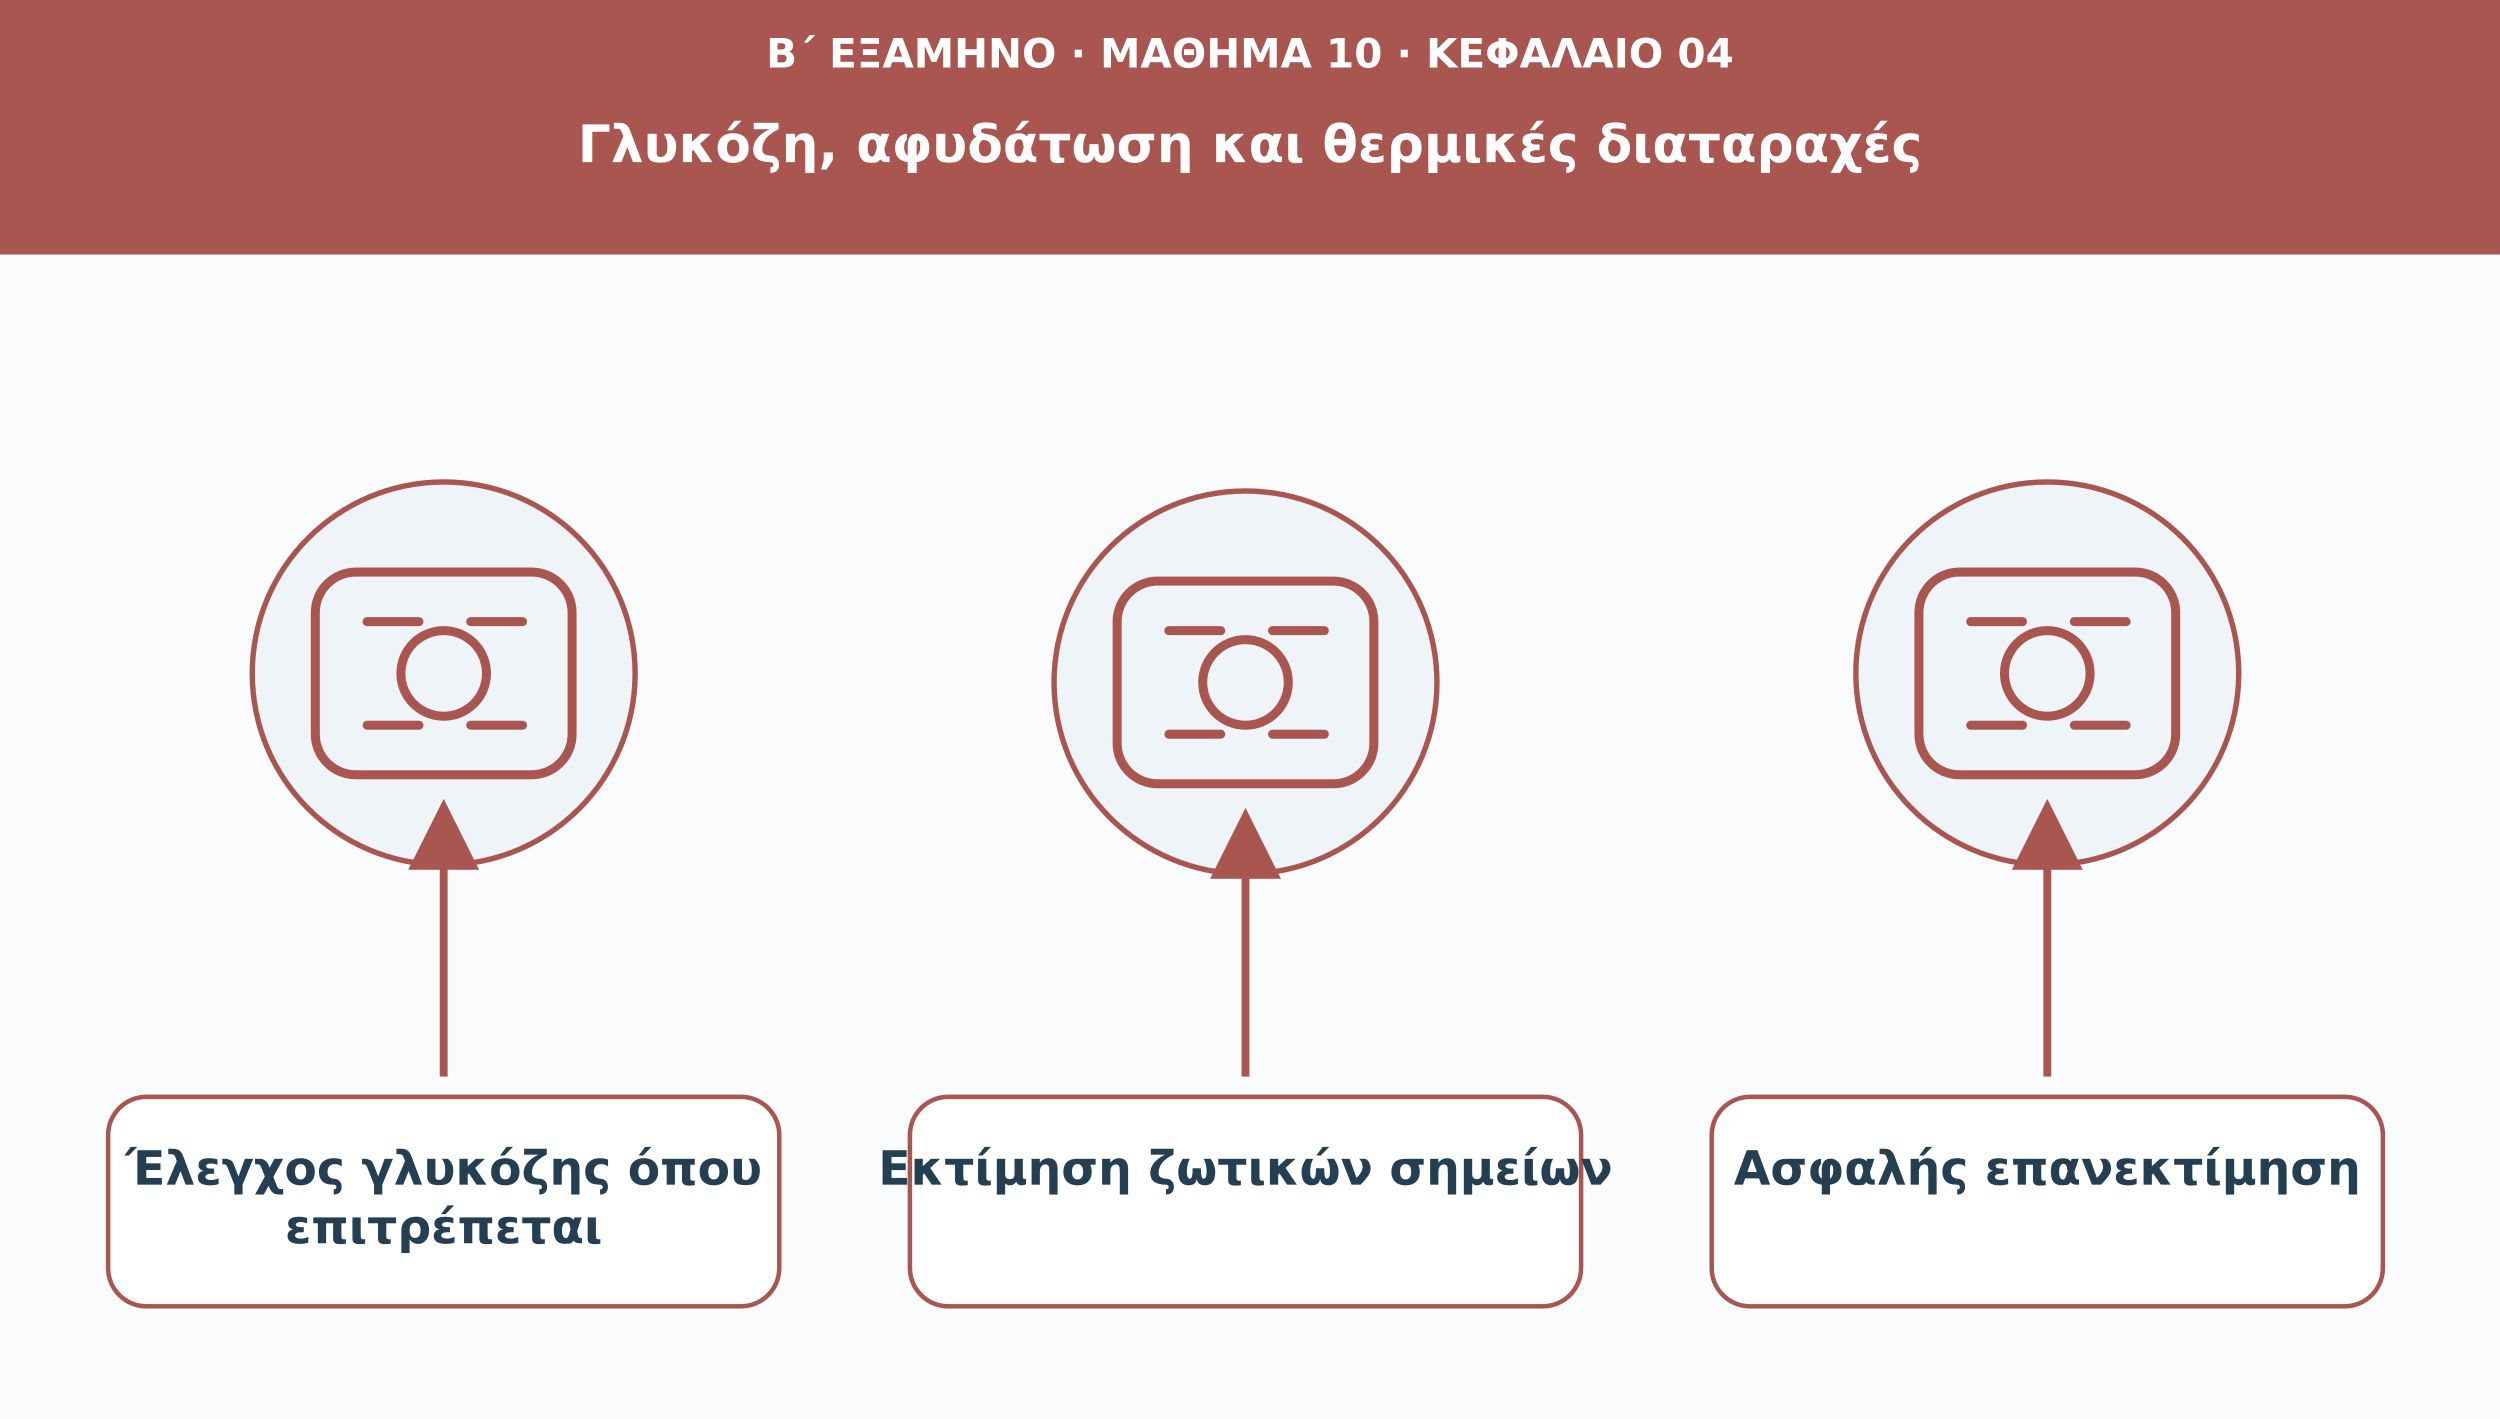
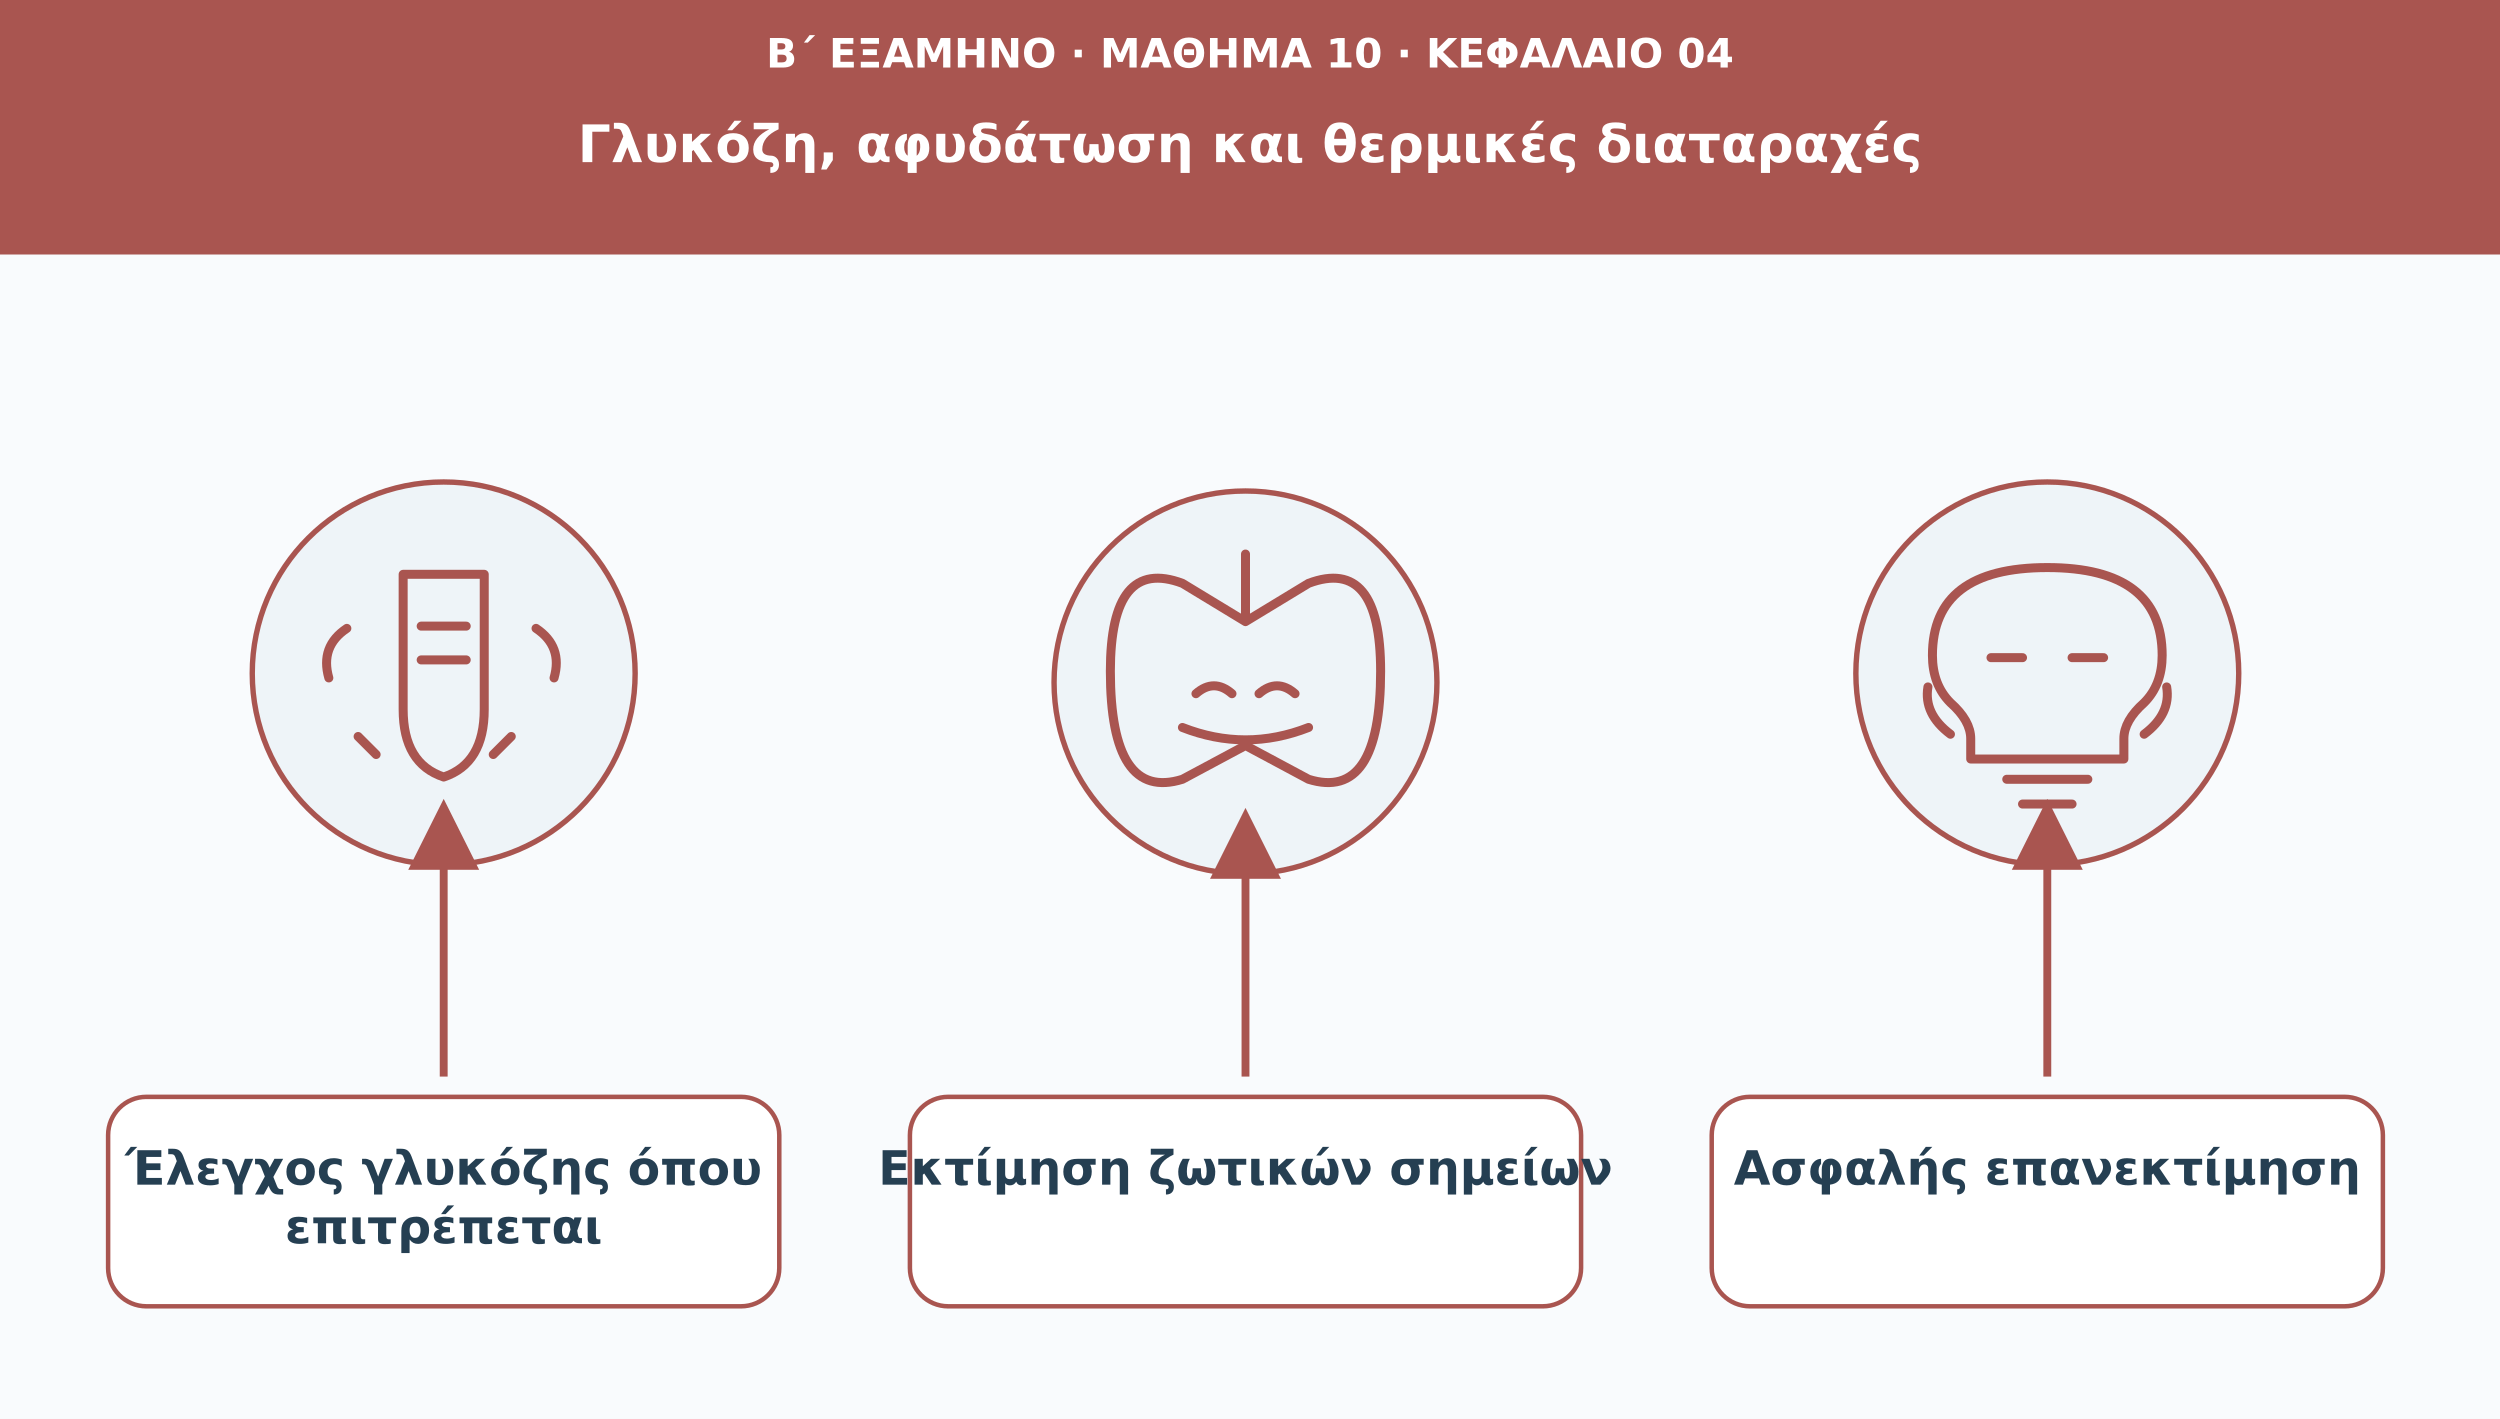
<svg xmlns="http://www.w3.org/2000/svg" viewBox="0 0 1110 630" role="img" aria-labelledby="t d">
  <defs>
    <marker id="arr" viewBox="0 0 10 10" markerWidth="9" markerHeight="9" refX="8" refY="5" orient="auto">
      <path d="M0 0L10 5L0 10Z" fill="#a95550" />
    </marker>
  </defs>
  <rect width="1110" height="630" fill="#f9fbfd" />
  <rect width="1110" height="113" fill="#a95550" />
  <text x="555" y="30" font-family="DejaVu Sans,Arial,sans-serif" font-size="18" fill="#ffffff" font-weight="690" text-anchor="middle">Β΄ ΕΞΑΜΗΝΟ · ΜΑΘΗΜΑ 10 · ΚΕΦΑΛΑΙΟ 04</text>
  <text x="555" y="72" font-family="DejaVu Sans,Arial,sans-serif" font-size="23" fill="#ffffff" font-weight="720" text-anchor="middle">Γλυκόζη, αφυδάτωση και θερμικές διαταραχές</text>
  <circle cx="197" cy="299" r="85" fill="#eef4f8" stroke="#a95550" stroke-width="2.4" />
  <g transform="translate(197 299)" fill="none" stroke="#a95550" stroke-width="4" stroke-linecap="round" stroke-linejoin="round">
-     <rect x="-57" y="-45" width="114" height="90" rx="18" />
-     <circle r="19" />
-     <path d="M-34-23h23m23 0h23m-69 46h23m23 0h23" />
+     <path d="M-18-44h36v60q0 24-18 30q-18-6-18-30zM-10-21h20m-20 15h20" />
+     <path d="M-43-20q-12 8-8 22m92-22q12 8 8 22M-38 28l8 8m60-8-8 8" />
  </g>
  <path d="M197 478L197 361" stroke="#a95550" stroke-width="3.5" marker-end="url(#arr)" />
  <rect x="48" y="487" width="298" height="93" rx="17" fill="#ffffff" stroke="#a95550" stroke-width="2" />
  <text x="197" y="526" font-family="DejaVu Sans,Arial,sans-serif" font-size="21" fill="#253f52" font-weight="700" text-anchor="middle">Έλεγχος γλυκόζης όπου</text>
  <text x="197" y="552" font-family="DejaVu Sans,Arial,sans-serif" font-size="21" fill="#253f52" font-weight="700" text-anchor="middle">επιτρέπεται</text>
  <circle cx="553" cy="303" r="85" fill="#eef4f8" stroke="#a95550" stroke-width="2.4" />
  <g transform="translate(553 303)" fill="none" stroke="#a95550" stroke-width="4" stroke-linecap="round" stroke-linejoin="round">
-     <rect x="-57" y="-45" width="114" height="90" rx="18" />
-     <circle r="19" />
-     <path d="M-34-23h23m23 0h23m-69 46h23m23 0h23" />
+     <path d="M0-57v30m0 0-28-17q-32-12-32 39q0 58 32 48l28-15m0-55 28-17q32-12 32 39q0 58-32 48L0 28" />
+     <path d="M-22 5q8-7 16 0m12 0q8-7 16 0M-28 20q28 11 56 0" />
  </g>
  <path d="M553 478L553 365" stroke="#a95550" stroke-width="3.5" marker-end="url(#arr)" />
  <rect x="404" y="487" width="298" height="93" rx="17" fill="#ffffff" stroke="#a95550" stroke-width="2" />
  <text x="553" y="526" font-family="DejaVu Sans,Arial,sans-serif" font-size="21" fill="#253f52" font-weight="700" text-anchor="middle">Εκτίμηση ζωτικών σημείων</text>
  <circle cx="909" cy="299" r="85" fill="#eef4f8" stroke="#a95550" stroke-width="2.4" />
  <g transform="translate(909 299)" fill="none" stroke="#a95550" stroke-width="4" stroke-linecap="round" stroke-linejoin="round">
-     <rect x="-57" y="-45" width="114" height="90" rx="18" />
-     <circle r="19" />
-     <path d="M-34-23h23m23 0h23m-69 46h23m23 0h23" />
+     <path d="M-34 38v-9q0-8-9-16q-8-8-8-21q0-39 51-39t51 39q0 13-8 21q-9 8-9 16v9z" />
+     <path d="M-18 47h36m-29 11h22M-25-7h14m22 0h14M-43 27q-12-9-10-21m96 21q12-9 10-21" />
  </g>
  <path d="M909 478L909 361" stroke="#a95550" stroke-width="3.5" marker-end="url(#arr)" />
  <rect x="760" y="487" width="298" height="93" rx="17" fill="#ffffff" stroke="#a95550" stroke-width="2" />
  <text x="909" y="526" font-family="DejaVu Sans,Arial,sans-serif" font-size="21" fill="#253f52" font-weight="700" text-anchor="middle">Ασφαλής επανεκτίμηση</text>
</svg>
